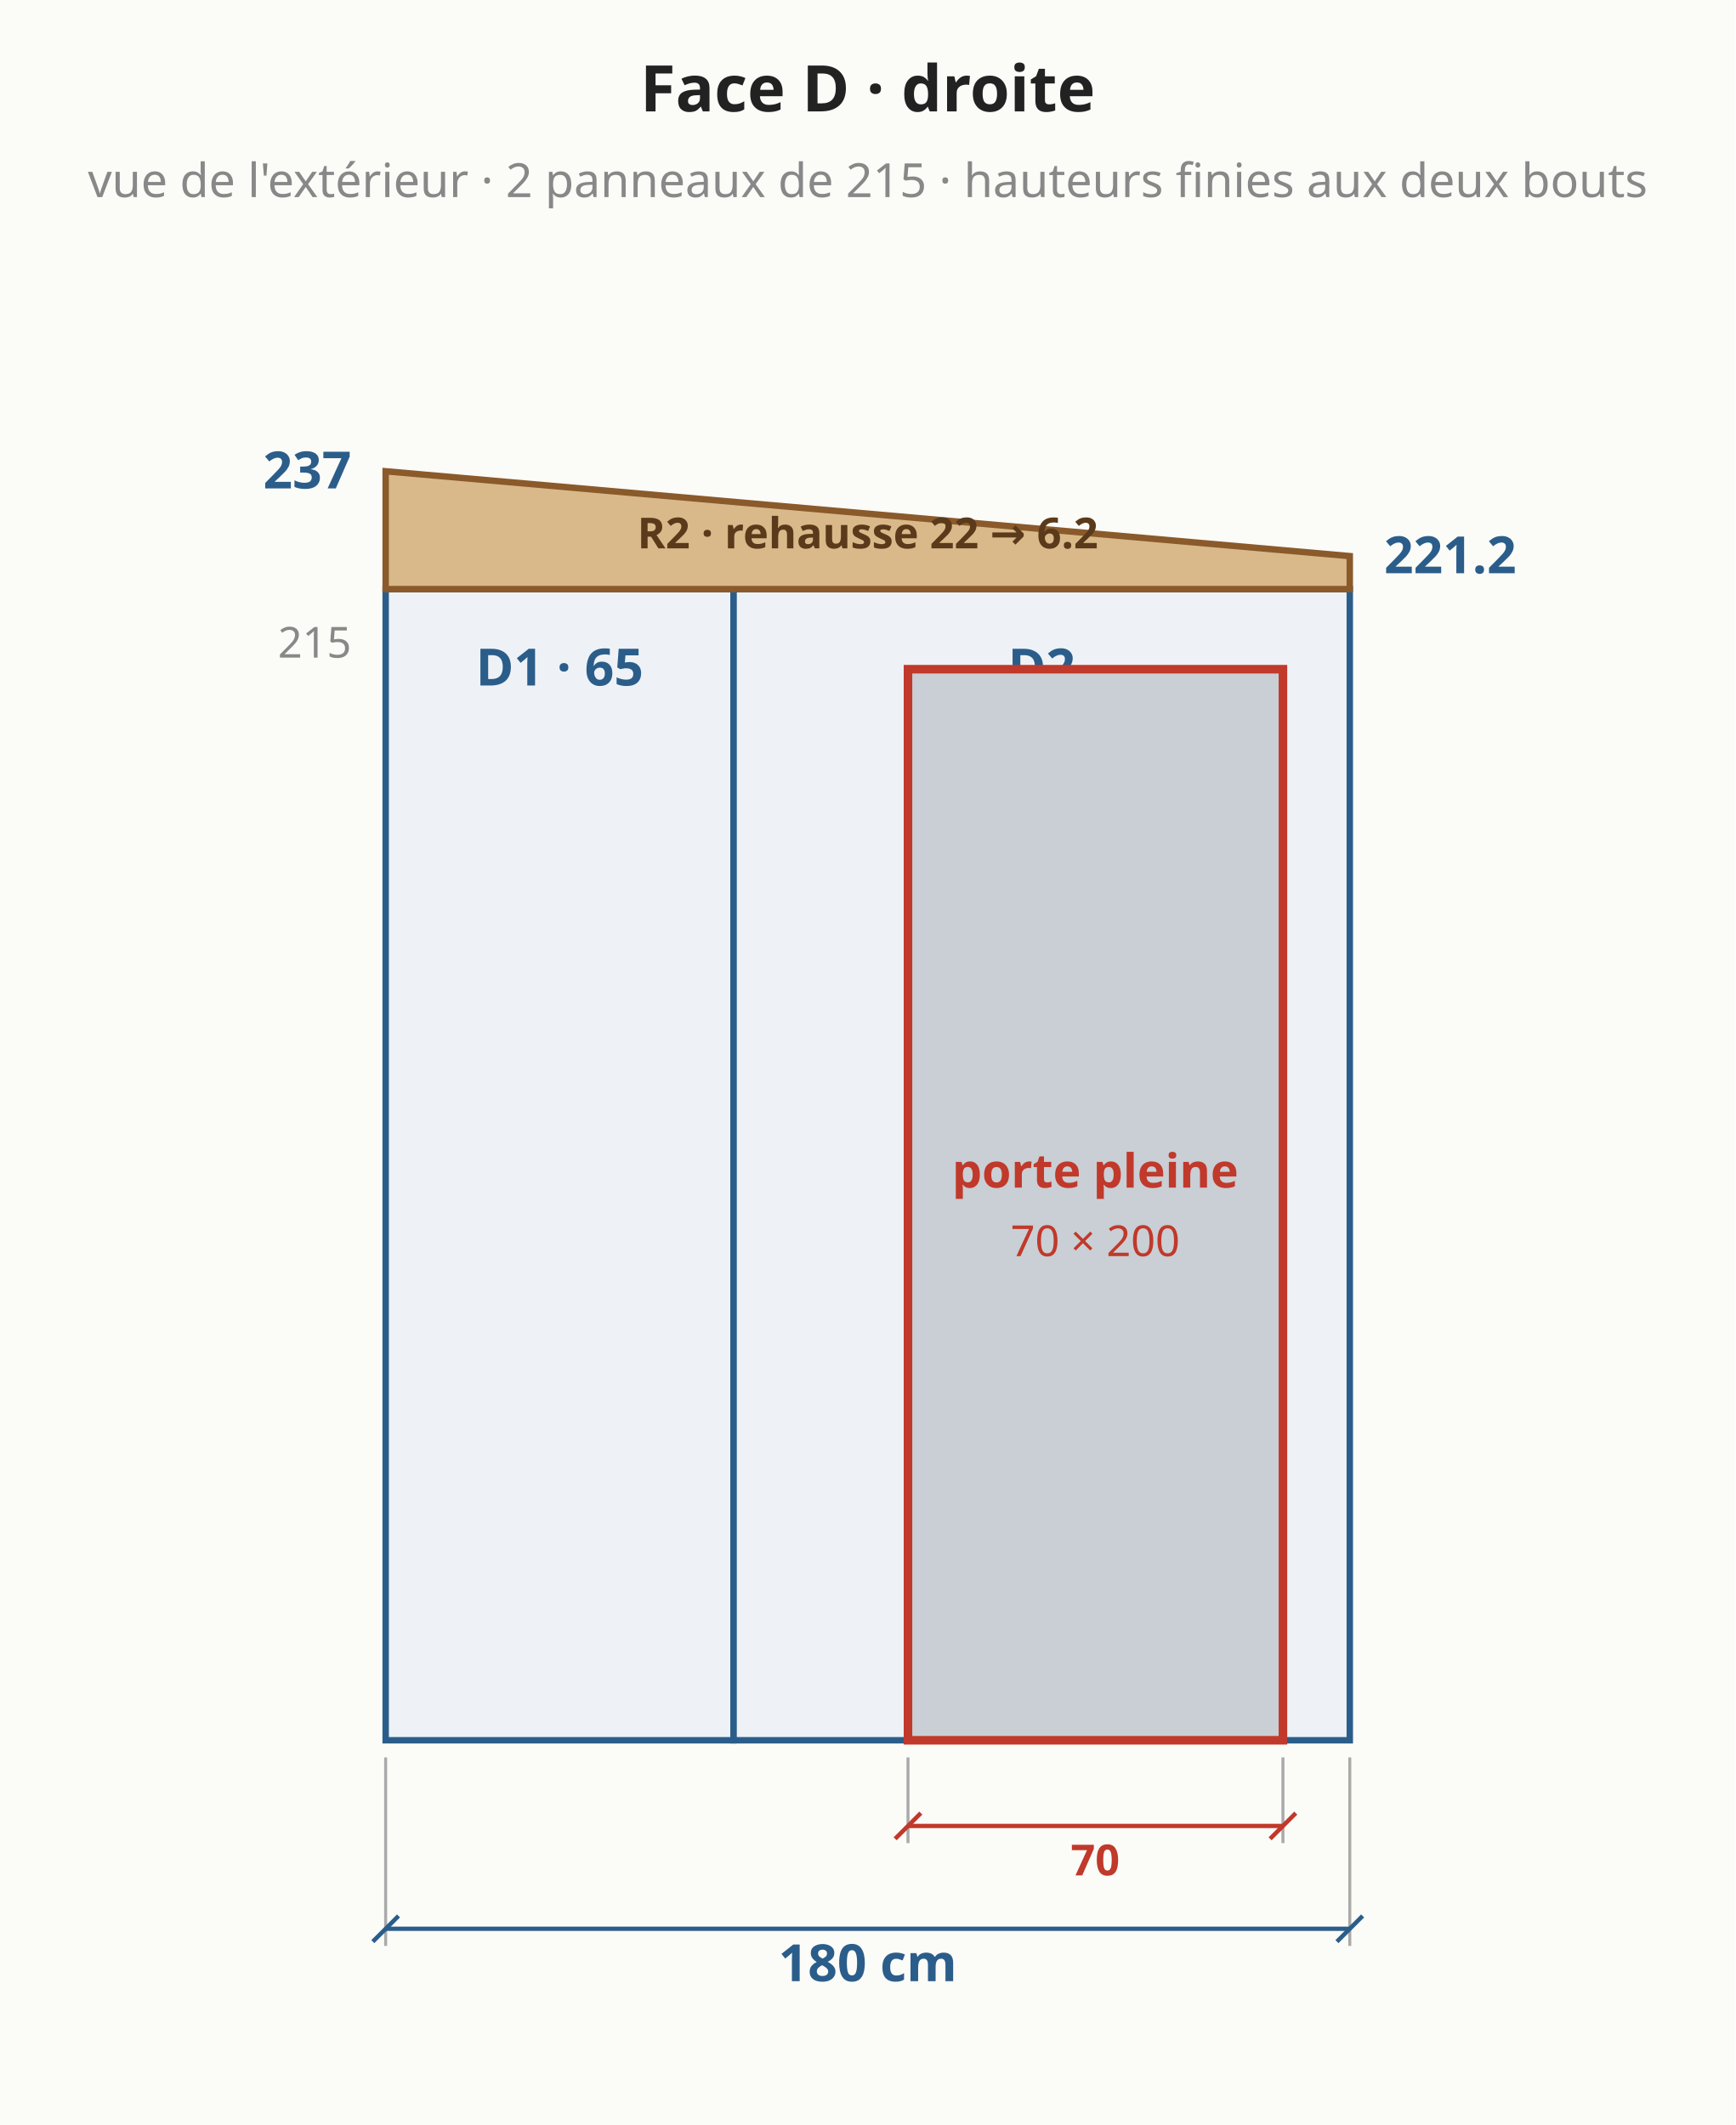
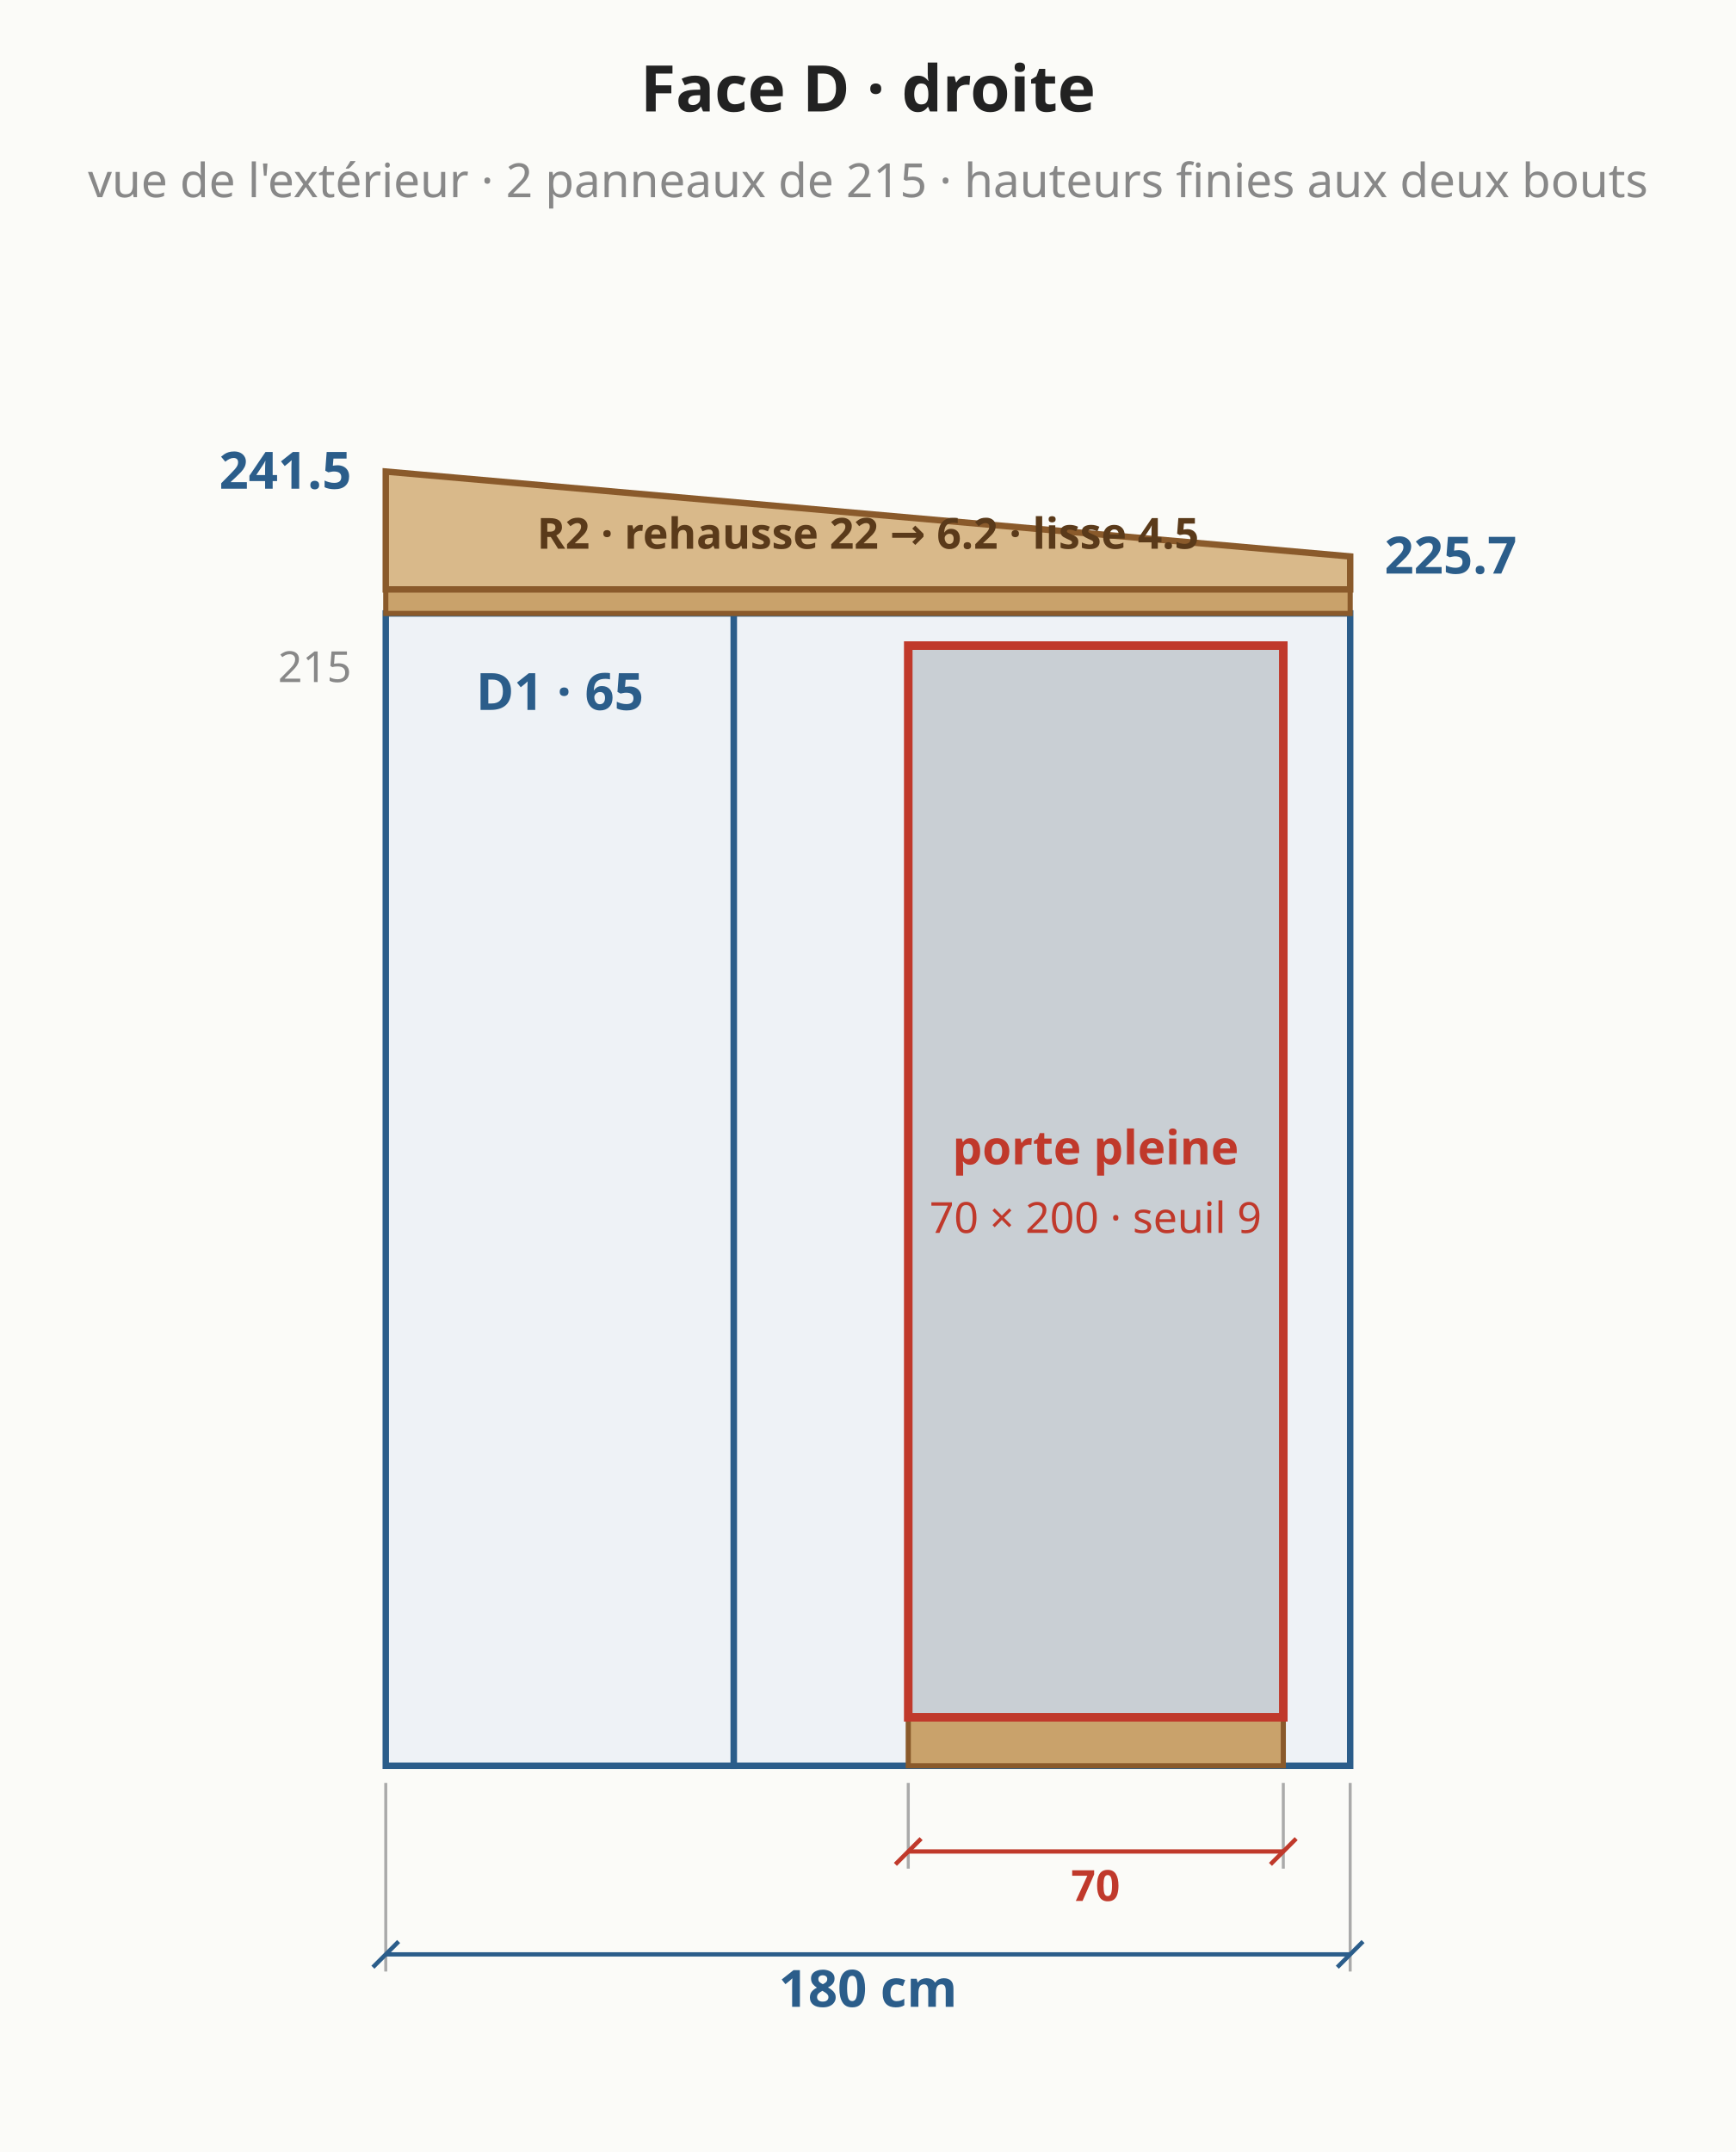
- <svg xmlns="http://www.w3.org/2000/svg" viewBox="0 0 405 496" font-family="system-ui,sans-serif" font-size="13">
-   <rect width="405" height="496" fill="#fbfbf8" />
-   <polygon points="90.0,406.2 171.2,406.2 171.2,137.5 90.0,137.5" fill="#eef2f6" stroke="#2b5d8a" stroke-width="1.5" />
-   <text x="130.6" y="160.0" text-anchor="middle" fill="#2b5d8a" font-size="12" font-weight="bold">D1 · 65</text>
-   <polygon points="171.2,406.2 315.0,406.2 315.0,137.5 171.2,137.5" fill="#eef2f6" stroke="#2b5d8a" stroke-width="1.5" />
-   <text x="243.1" y="160.0" text-anchor="middle" fill="#2b5d8a" font-size="12" font-weight="bold">D2</text>
+ <svg xmlns="http://www.w3.org/2000/svg" viewBox="0 0 405 502" font-family="system-ui,sans-serif" font-size="13">
+   <rect width="405" height="502" fill="#fbfbf8" />
+   <polygon points="90.0,411.9 171.2,411.9 171.2,143.1 90.0,143.1" fill="#eef2f6" stroke="#2b5d8a" stroke-width="1.5" />
+   <text x="130.6" y="165.6" text-anchor="middle" fill="#2b5d8a" font-size="12" font-weight="bold">D1 · 65</text>
+   <polygon points="171.2,411.9 315.0,411.9 315.0,143.1 171.2,143.1" fill="#eef2f6" stroke="#2b5d8a" stroke-width="1.5" />
+   <text x="243.1" y="165.6" text-anchor="middle" fill="#2b5d8a" font-size="12" font-weight="bold">D2</text>
+   <polygon points="90.0,143.1 315.0,143.1 315.0,137.5 90.0,137.5" fill="#c9a26b" stroke="#8a5a2b" stroke-width="1.2" />
  <polygon points="90.0,137.5 315.0,137.5 315.0,129.8 90.0,110.0" fill="#d9b98a" stroke="#8a5a2b" stroke-width="1.5" />
-   <text x="202.5" y="128.0" text-anchor="middle" fill="#5a3a1a" font-size="10" font-weight="bold">R2 · rehausse 22 → 6.2</text>
-   <rect x="211.9" y="156.2" width="87.5" height="250.0" fill="#c9cfd4" stroke="#c0392b" stroke-width="2" />
-   <text x="255.6" y="277.2" text-anchor="middle" fill="#c0392b" font-size="11" font-weight="bold">porte pleine</text>
-   <text x="255.6" y="293.2" text-anchor="middle" fill="#c0392b" font-size="10" font-weight="normal">70 × 200</text>
-   <line x1="211.9" y1="410.2" x2="211.9" y2="430.2" stroke="#aaa" stroke-width="0.7" />
-   <line x1="299.4" y1="410.2" x2="299.4" y2="430.2" stroke="#aaa" stroke-width="0.7" />
-   <line x1="211.9" y1="426.2" x2="299.4" y2="426.2" stroke="#c0392b" stroke-width="1" />
-   <line x1="208.9" y1="429.2" x2="214.9" y2="423.2" stroke="#c0392b" stroke-width="1" />
-   <line x1="296.4" y1="429.2" x2="302.4" y2="423.2" stroke="#c0392b" stroke-width="1" />
-   <text x="255.6" y="434.2" text-anchor="middle" dominant-baseline="middle" fill="#c0392b" font-size="10" font-weight="bold" transform="rotate(0.0 255.6 434.2)">70</text>
-   <line x1="90.0" y1="410.2" x2="90.0" y2="454.2" stroke="#aaa" stroke-width="0.7" />
-   <line x1="315.0" y1="410.2" x2="315.0" y2="454.2" stroke="#aaa" stroke-width="0.7" />
-   <line x1="90.0" y1="450.2" x2="315.0" y2="450.2" stroke="#2b5d8a" stroke-width="1" />
-   <line x1="87.0" y1="453.2" x2="93.0" y2="447.2" stroke="#2b5d8a" stroke-width="1" />
-   <line x1="312.0" y1="453.2" x2="318.0" y2="447.2" stroke="#2b5d8a" stroke-width="1" />
-   <text x="202.5" y="458.2" text-anchor="middle" dominant-baseline="middle" fill="#2b5d8a" font-size="12" font-weight="bold" transform="rotate(0.0 202.5 458.2)">180 cm</text>
-   <text x="82.0" y="114.0" text-anchor="end" fill="#2b5d8a" font-size="12" font-weight="bold">237</text>
-   <text x="323.0" y="133.8" text-anchor="start" fill="#2b5d8a" font-size="12" font-weight="bold">221.2</text>
-   <text x="82.0" y="153.5" text-anchor="end" fill="#888" font-size="10" font-weight="normal">215</text>
+   <text x="202.5" y="128.0" text-anchor="middle" fill="#5a3a1a" font-size="10" font-weight="bold">R2 · rehausse 22 → 6.2 · lisse 4.5</text>
+   <polygon points="211.9,411.9 299.4,411.9 299.4,400.6 211.9,400.6" fill="#c9a26b" stroke="#8a5a2b" stroke-width="1.2" />
+   <rect x="211.9" y="150.6" width="87.5" height="250.0" fill="#c9cfd4" stroke="#c0392b" stroke-width="2" />
+   <text x="255.6" y="271.6" text-anchor="middle" fill="#c0392b" font-size="11" font-weight="bold">porte pleine</text>
+   <text x="255.6" y="287.6" text-anchor="middle" fill="#c0392b" font-size="10" font-weight="normal">70 × 200 · seuil 9</text>
+   <line x1="211.9" y1="415.9" x2="211.9" y2="435.9" stroke="#aaa" stroke-width="0.7" />
+   <line x1="299.4" y1="415.9" x2="299.4" y2="435.9" stroke="#aaa" stroke-width="0.7" />
+   <line x1="211.9" y1="431.9" x2="299.4" y2="431.9" stroke="#c0392b" stroke-width="1" />
+   <line x1="208.9" y1="434.9" x2="214.9" y2="428.9" stroke="#c0392b" stroke-width="1" />
+   <line x1="296.4" y1="434.9" x2="302.4" y2="428.9" stroke="#c0392b" stroke-width="1" />
+   <text x="255.6" y="439.9" text-anchor="middle" dominant-baseline="middle" fill="#c0392b" font-size="10" font-weight="bold" transform="rotate(0.0 255.6 439.9)">70</text>
+   <line x1="90.0" y1="415.9" x2="90.0" y2="459.9" stroke="#aaa" stroke-width="0.7" />
+   <line x1="315.0" y1="415.9" x2="315.0" y2="459.9" stroke="#aaa" stroke-width="0.7" />
+   <line x1="90.0" y1="455.9" x2="315.0" y2="455.9" stroke="#2b5d8a" stroke-width="1" />
+   <line x1="87.0" y1="458.9" x2="93.0" y2="452.9" stroke="#2b5d8a" stroke-width="1" />
+   <line x1="312.0" y1="458.9" x2="318.0" y2="452.9" stroke="#2b5d8a" stroke-width="1" />
+   <text x="202.5" y="463.9" text-anchor="middle" dominant-baseline="middle" fill="#2b5d8a" font-size="12" font-weight="bold" transform="rotate(0.0 202.5 463.9)">180 cm</text>
+   <text x="82.0" y="114.0" text-anchor="end" fill="#2b5d8a" font-size="12" font-weight="bold">241.5</text>
+   <text x="323.0" y="133.8" text-anchor="start" fill="#2b5d8a" font-size="12" font-weight="bold">225.7</text>
+   <text x="82.0" y="159.1" text-anchor="end" fill="#888" font-size="10" font-weight="normal">215</text>
  <text x="202.5" y="26.0" text-anchor="middle" fill="#222" font-size="15" font-weight="bold">Face D · droite</text>
  <text x="202.5" y="46.0" text-anchor="middle" fill="#888" font-size="11" font-weight="normal">vue de l'extérieur · 2 panneaux de 215 · hauteurs finies aux deux bouts</text>
</svg>
